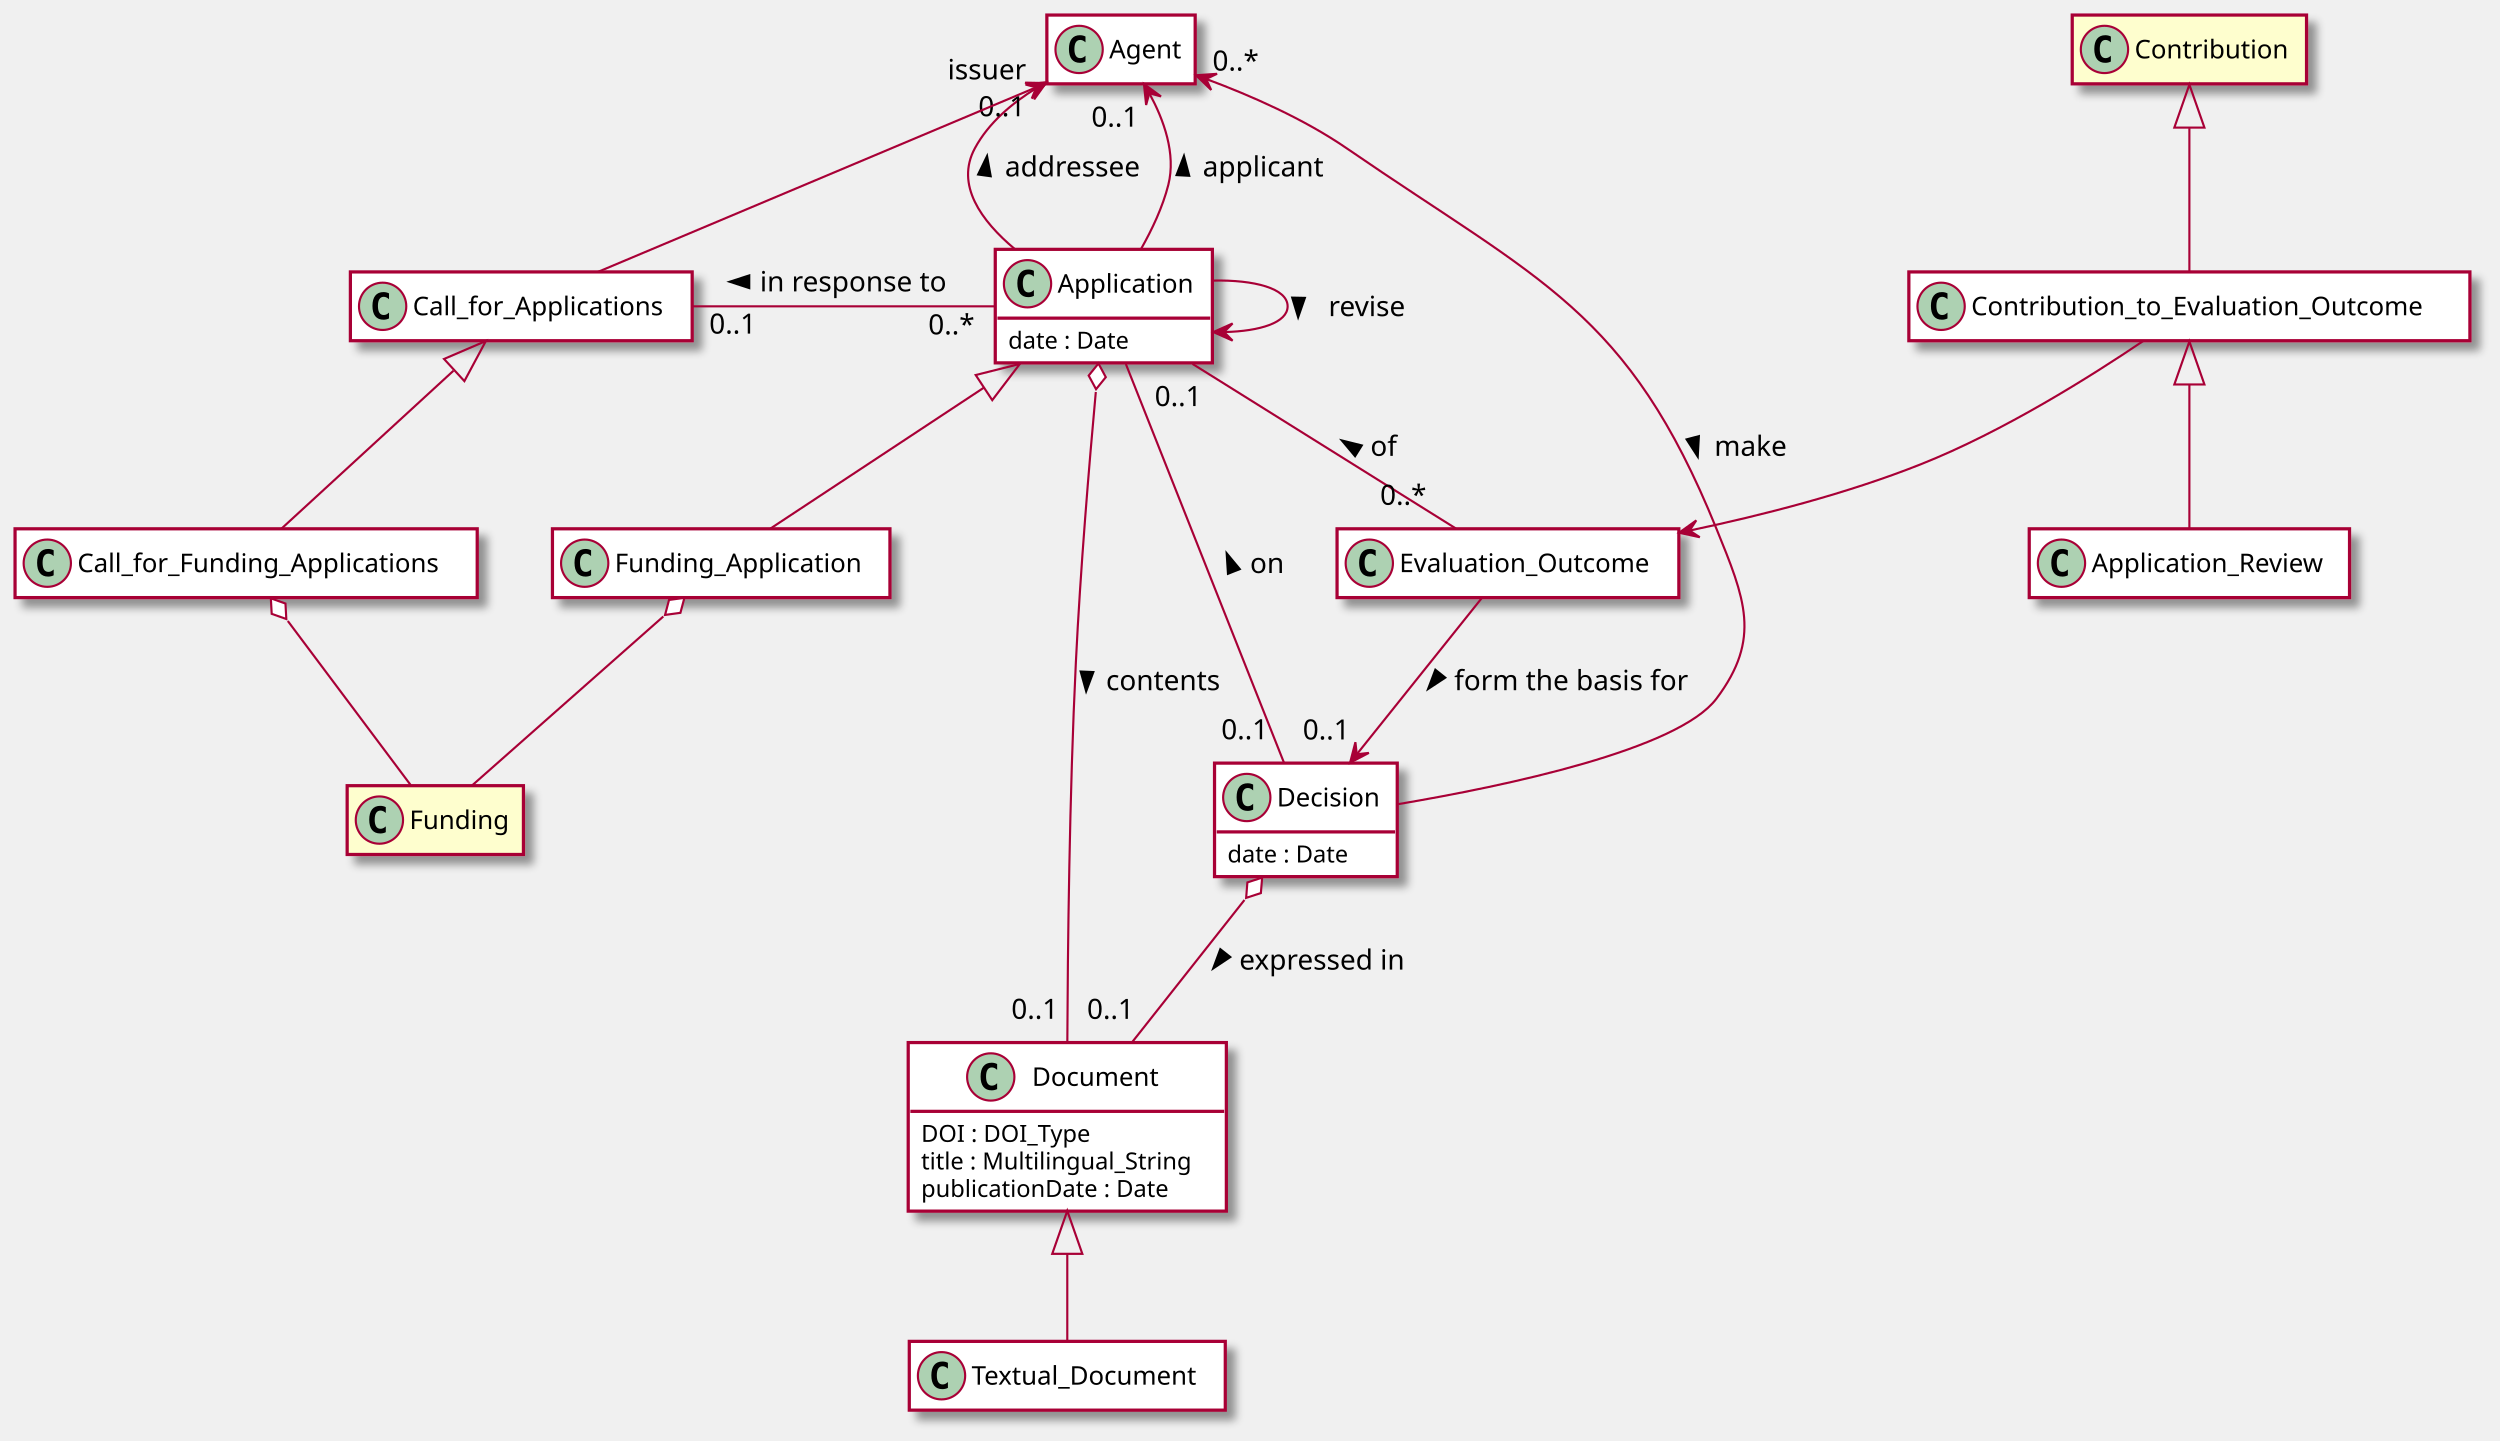
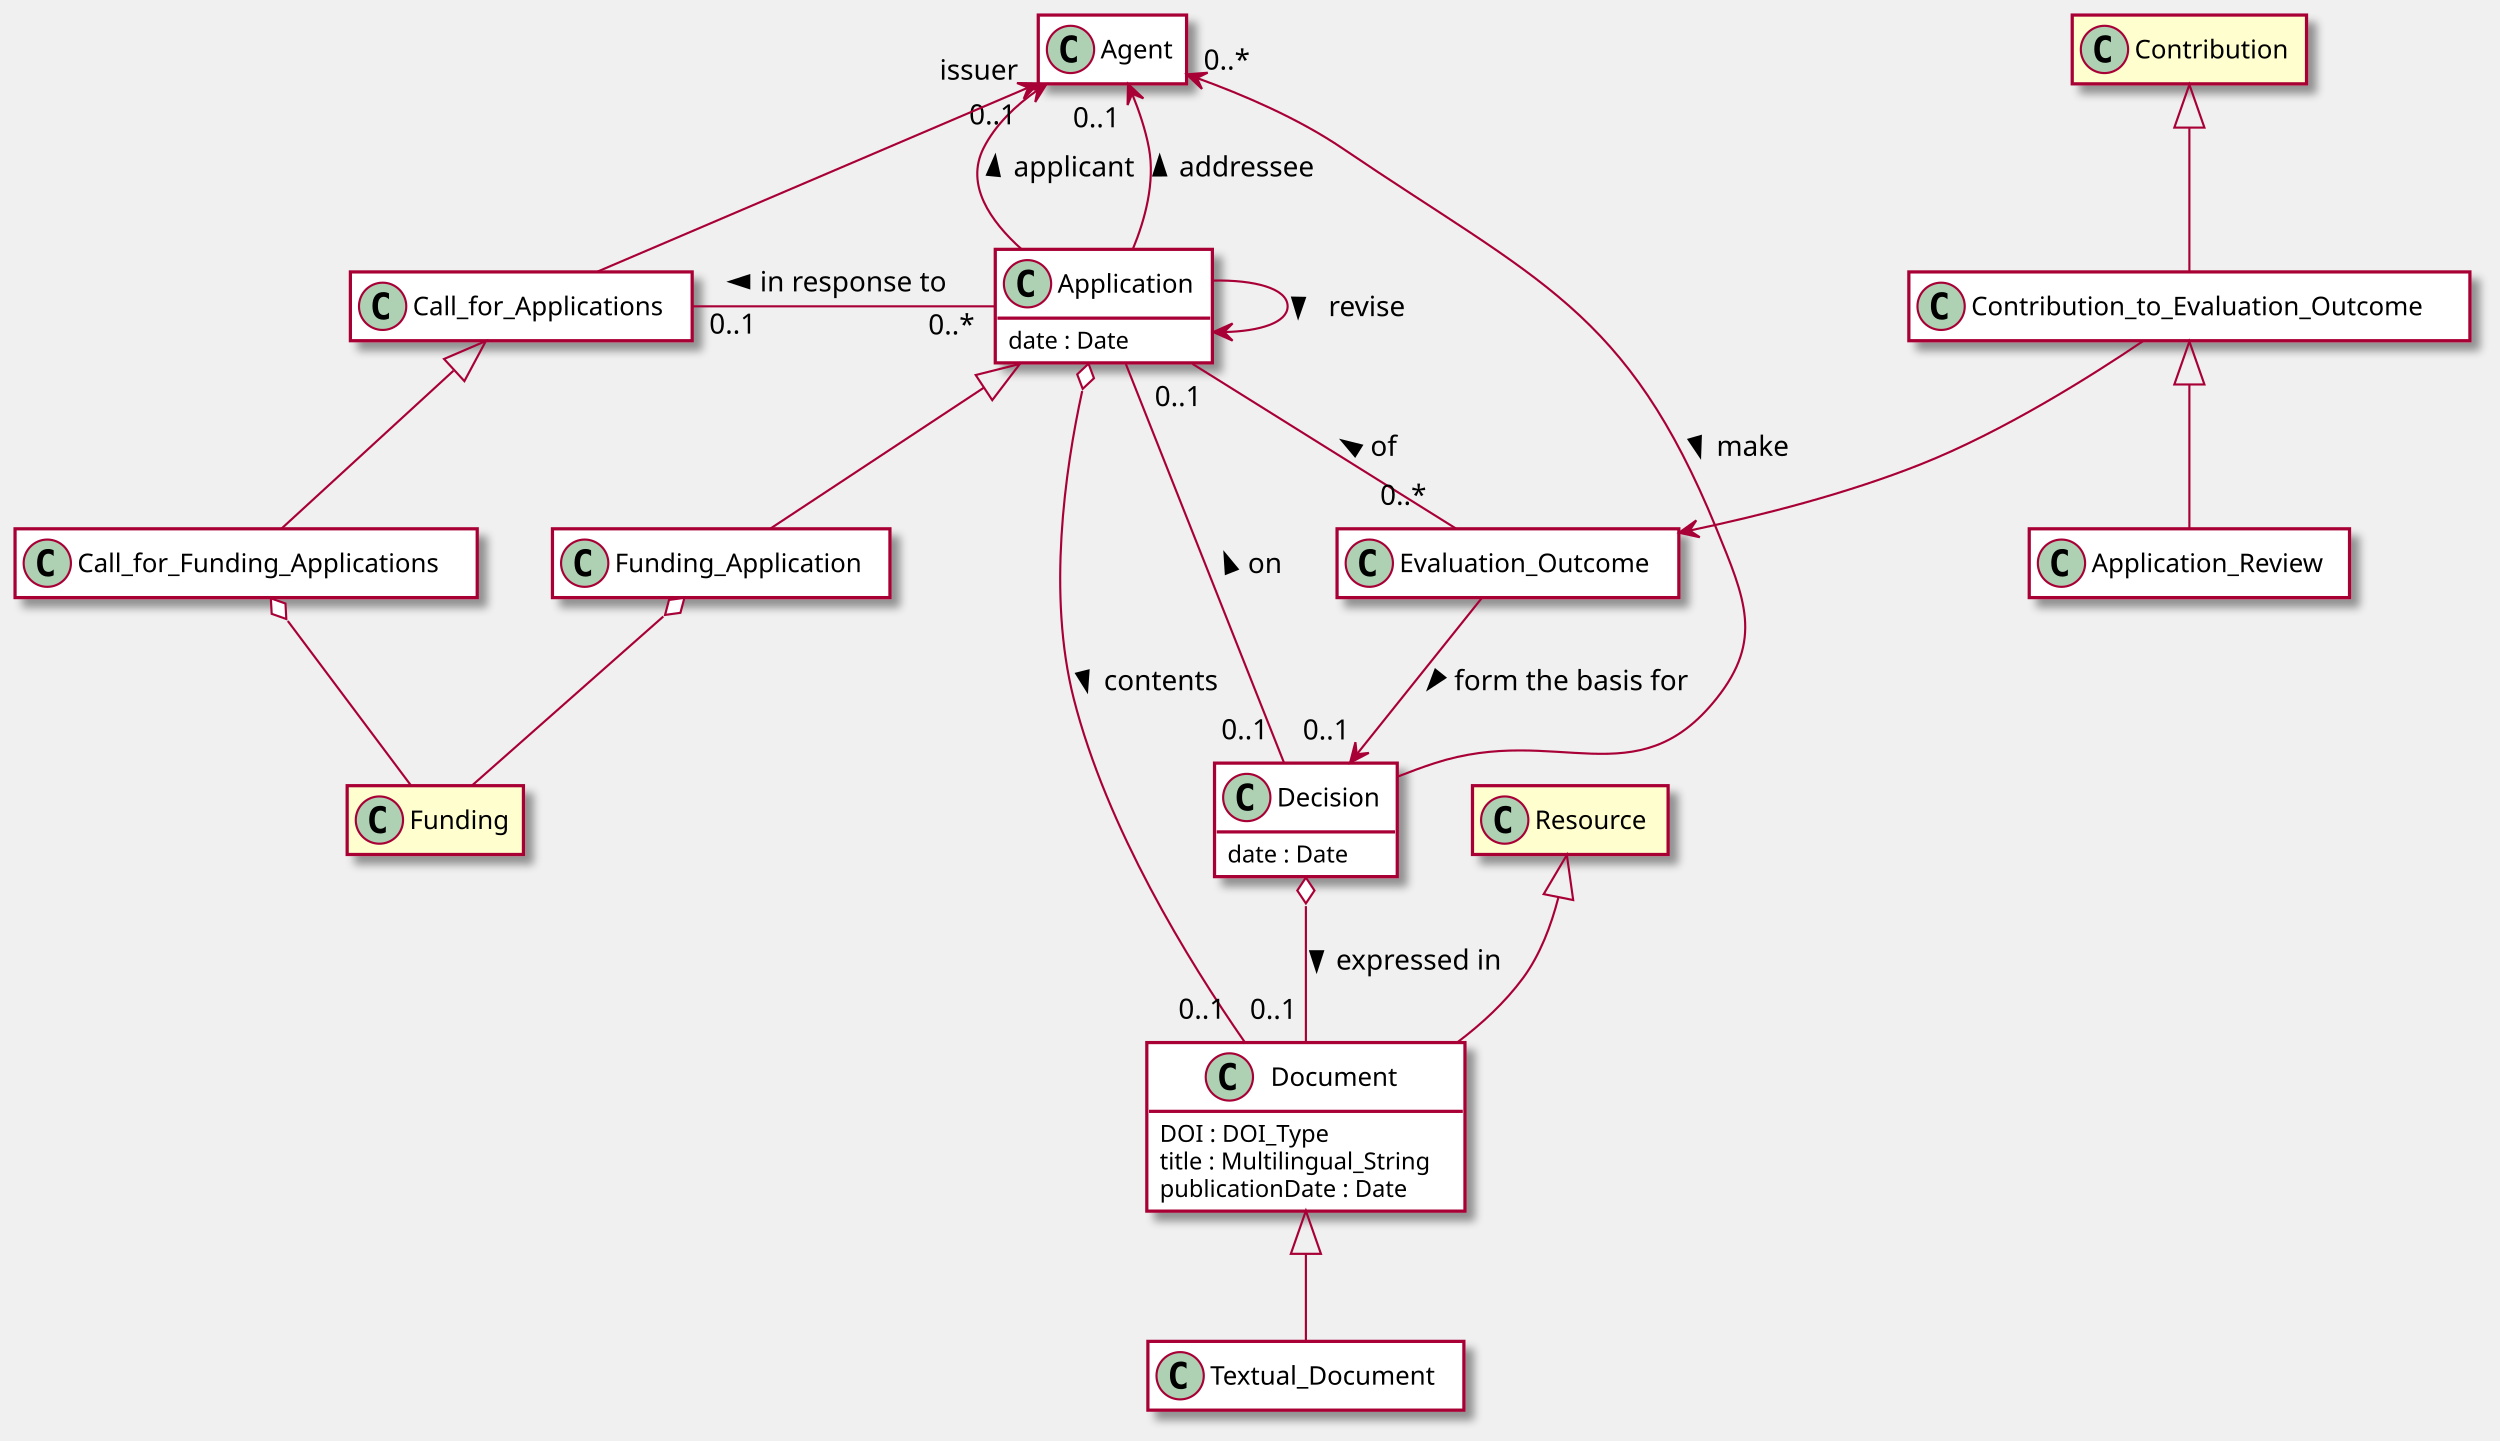
<svg xmlns="http://www.w3.org/2000/svg" contentScriptType="application/ecmascript" contentStyleType="text/css" height="670px" preserveAspectRatio="none" style="width:1163px;height:670px;background:#FFFFFF;" version="1.1" viewBox="0 0 1163 670" width="1163px" zoomAndPan="magnify">
  <defs>
-     <filter height="300%" id="f15z7m95je5qcf" width="300%" x="-1" y="-1">
+     <filter height="300%" id="f1dj9zrzoua6jc" width="300%" x="-1" y="-1">
      <feGaussianBlur result="blurOut" stdDeviation="2.0" />
      <feColorMatrix in="blurOut" result="blurOut2" type="matrix" values="0 0 0 0 0 0 0 0 0 0 0 0 0 0 0 0 0 0 .4 0" />
      <feOffset dx="4.0" dy="4.0" in="blurOut2" result="blurOut3" />
      <feBlend in="SourceGraphic" in2="blurOut3" mode="normal" />
    </filter>
  </defs>
  <g>
-     <rect codeLine="140" fill="#FFFFFF" filter="url(#f15z7m95je5qcf)" height="52.805" id="Application" style="stroke:#A80036;stroke-width:1.5;" width="101" x="463" y="116" />
+     <rect codeLine="140" fill="#FFFFFF" filter="url(#f1dj9zrzoua6jc)" height="52.805" id="Application" style="stroke:#A80036;stroke-width:1.5;" width="101" x="463" y="116" />
    <ellipse cx="478" cy="132" fill="#ADD1B2" rx="11" ry="11" style="stroke:#A80036;stroke-width:1.0;" />
    <path d="M480.969,137.641 Q480.391,137.938 479.75,138.078 Q479.109,138.234 478.406,138.234 Q475.906,138.234 474.578,136.594 Q473.266,134.938 473.266,131.812 Q473.266,128.688 474.578,127.031 Q475.906,125.375 478.406,125.375 Q479.109,125.375 479.75,125.531 Q480.406,125.688 480.969,125.984 L480.969,128.703 Q480.344,128.125 479.75,127.859 Q479.156,127.578 478.531,127.578 Q477.188,127.578 476.5,128.656 Q475.812,129.719 475.812,131.812 Q475.812,133.906 476.5,134.984 Q477.188,136.047 478.531,136.047 Q479.156,136.047 479.75,135.781 Q480.344,135.5 480.969,134.922 L480.969,137.641 Z " fill="#000000" />
    <text fill="#000000" font-family="sans-serif" font-size="12" lengthAdjust="spacing" textLength="69" x="492" y="136.154">Application</text>
    <line style="stroke:#A80036;stroke-width:1.5;" x1="464" x2="563" y1="148" y2="148" />
    <text fill="#000000" font-family="sans-serif" font-size="11" lengthAdjust="spacing" textLength="63" x="469" y="162.21">date : Date</text>
-     <rect codeLine="144" fill="#FFFFFF" filter="url(#f15z7m95je5qcf)" height="52.805" id="Decision" style="stroke:#A80036;stroke-width:1.5;" width="85" x="565" y="355" />
+     <rect codeLine="144" fill="#FFFFFF" filter="url(#f1dj9zrzoua6jc)" height="52.805" id="Decision" style="stroke:#A80036;stroke-width:1.5;" width="85" x="565" y="355" />
    <ellipse cx="580" cy="371" fill="#ADD1B2" rx="11" ry="11" style="stroke:#A80036;stroke-width:1.0;" />
    <path d="M582.969,376.641 Q582.391,376.938 581.75,377.078 Q581.109,377.234 580.406,377.234 Q577.906,377.234 576.578,375.594 Q575.266,373.938 575.266,370.812 Q575.266,367.688 576.578,366.031 Q577.906,364.375 580.406,364.375 Q581.109,364.375 581.75,364.531 Q582.406,364.688 582.969,364.984 L582.969,367.703 Q582.344,367.125 581.75,366.859 Q581.156,366.578 580.531,366.578 Q579.188,366.578 578.5,367.656 Q577.812,368.719 577.812,370.812 Q577.812,372.906 578.5,373.984 Q579.188,375.047 580.531,375.047 Q581.156,375.047 581.75,374.781 Q582.344,374.5 582.969,373.922 L582.969,376.641 Z " fill="#000000" />
    <text fill="#000000" font-family="sans-serif" font-size="12" lengthAdjust="spacing" textLength="53" x="594" y="375.154">Decision</text>
    <line style="stroke:#A80036;stroke-width:1.5;" x1="566" x2="649" y1="387" y2="387" />
    <text fill="#000000" font-family="sans-serif" font-size="11" lengthAdjust="spacing" textLength="63" x="571" y="401.21">date : Date</text>
-     <rect codeLine="148" fill="#FFFFFF" filter="url(#f15z7m95je5qcf)" height="32" id="Funding_Application" style="stroke:#A80036;stroke-width:1.5;" width="157" x="257" y="246" />
+     <rect codeLine="148" fill="#FFFFFF" filter="url(#f1dj9zrzoua6jc)" height="32" id="Funding_Application" style="stroke:#A80036;stroke-width:1.5;" width="157" x="257" y="246" />
    <ellipse cx="272" cy="262" fill="#ADD1B2" rx="11" ry="11" style="stroke:#A80036;stroke-width:1.0;" />
    <path d="M274.969,267.641 Q274.391,267.938 273.75,268.078 Q273.109,268.234 272.406,268.234 Q269.906,268.234 268.578,266.594 Q267.266,264.938 267.266,261.812 Q267.266,258.688 268.578,257.031 Q269.906,255.375 272.406,255.375 Q273.109,255.375 273.75,255.531 Q274.406,255.688 274.969,255.984 L274.969,258.703 Q274.344,258.125 273.75,257.859 Q273.156,257.578 272.531,257.578 Q271.188,257.578 270.5,258.656 Q269.812,259.719 269.812,261.812 Q269.812,263.906 270.5,264.984 Q271.188,266.047 272.531,266.047 Q273.156,266.047 273.75,265.781 Q274.344,265.5 274.969,264.922 L274.969,267.641 Z " fill="#000000" />
    <text fill="#000000" font-family="sans-serif" font-size="12" lengthAdjust="spacing" textLength="125" x="286" y="266.154">Funding_Application</text>
-     <rect codeLine="151" fill="#FFFFFF" filter="url(#f15z7m95je5qcf)" height="32" id="Call_for_Applications" style="stroke:#A80036;stroke-width:1.5;" width="159" x="163" y="126.5" />
+     <rect codeLine="151" fill="#FFFFFF" filter="url(#f1dj9zrzoua6jc)" height="32" id="Call_for_Applications" style="stroke:#A80036;stroke-width:1.5;" width="159" x="163" y="126.5" />
    <ellipse cx="178" cy="142.5" fill="#ADD1B2" rx="11" ry="11" style="stroke:#A80036;stroke-width:1.0;" />
    <path d="M180.969,148.141 Q180.391,148.438 179.75,148.578 Q179.109,148.734 178.406,148.734 Q175.906,148.734 174.578,147.094 Q173.266,145.438 173.266,142.312 Q173.266,139.188 174.578,137.531 Q175.906,135.875 178.406,135.875 Q179.109,135.875 179.75,136.031 Q180.406,136.188 180.969,136.484 L180.969,139.203 Q180.344,138.625 179.75,138.359 Q179.156,138.078 178.531,138.078 Q177.188,138.078 176.5,139.156 Q175.812,140.219 175.812,142.312 Q175.812,144.406 176.5,145.484 Q177.188,146.547 178.531,146.547 Q179.156,146.547 179.75,146.281 Q180.344,146 180.969,145.422 L180.969,148.141 Z " fill="#000000" />
    <text fill="#000000" font-family="sans-serif" font-size="12" lengthAdjust="spacing" textLength="127" x="192" y="146.654">Call_for_Applications</text>
-     <rect codeLine="155" fill="#FFFFFF" filter="url(#f15z7m95je5qcf)" height="32" id="Call_for_Funding_Applications" style="stroke:#A80036;stroke-width:1.5;" width="215" x="7" y="246" />
+     <rect codeLine="155" fill="#FFFFFF" filter="url(#f1dj9zrzoua6jc)" height="32" id="Call_for_Funding_Applications" style="stroke:#A80036;stroke-width:1.5;" width="215" x="7" y="246" />
    <ellipse cx="22" cy="262" fill="#ADD1B2" rx="11" ry="11" style="stroke:#A80036;stroke-width:1.0;" />
    <path d="M24.969,267.641 Q24.391,267.938 23.75,268.078 Q23.109,268.234 22.406,268.234 Q19.906,268.234 18.578,266.594 Q17.266,264.938 17.266,261.812 Q17.266,258.688 18.578,257.031 Q19.906,255.375 22.406,255.375 Q23.109,255.375 23.75,255.531 Q24.406,255.688 24.969,255.984 L24.969,258.703 Q24.344,258.125 23.75,257.859 Q23.156,257.578 22.531,257.578 Q21.188,257.578 20.5,258.656 Q19.812,259.719 19.812,261.812 Q19.812,263.906 20.5,264.984 Q21.188,266.047 22.531,266.047 Q23.156,266.047 23.75,265.781 Q24.344,265.5 24.969,264.922 L24.969,267.641 Z " fill="#000000" />
    <text fill="#000000" font-family="sans-serif" font-size="12" lengthAdjust="spacing" textLength="183" x="36" y="266.154">Call_for_Funding_Applications</text>
-     <rect codeLine="158" fill="#FFFFFF" filter="url(#f15z7m95je5qcf)" height="32" id="Evaluation_Outcome" style="stroke:#A80036;stroke-width:1.5;" width="159" x="622" y="246" />
+     <rect codeLine="158" fill="#FFFFFF" filter="url(#f1dj9zrzoua6jc)" height="32" id="Evaluation_Outcome" style="stroke:#A80036;stroke-width:1.5;" width="159" x="622" y="246" />
    <ellipse cx="637" cy="262" fill="#ADD1B2" rx="11" ry="11" style="stroke:#A80036;stroke-width:1.0;" />
    <path d="M639.969,267.641 Q639.391,267.938 638.75,268.078 Q638.109,268.234 637.406,268.234 Q634.906,268.234 633.578,266.594 Q632.266,264.938 632.266,261.812 Q632.266,258.688 633.578,257.031 Q634.906,255.375 637.406,255.375 Q638.109,255.375 638.75,255.531 Q639.406,255.688 639.969,255.984 L639.969,258.703 Q639.344,258.125 638.75,257.859 Q638.156,257.578 637.531,257.578 Q636.188,257.578 635.5,258.656 Q634.812,259.719 634.812,261.812 Q634.812,263.906 635.5,264.984 Q636.188,266.047 637.531,266.047 Q638.156,266.047 638.75,265.781 Q639.344,265.5 639.969,264.922 L639.969,267.641 Z " fill="#000000" />
    <text fill="#000000" font-family="sans-serif" font-size="12" lengthAdjust="spacing" textLength="127" x="651" y="266.154">Evaluation_Outcome</text>
-     <rect codeLine="161" fill="#FFFFFF" filter="url(#f15z7m95je5qcf)" height="32" id="Contribution_to_Evaluation_Outcome" style="stroke:#A80036;stroke-width:1.5;" width="261" x="888" y="126.5" />
+     <rect codeLine="161" fill="#FFFFFF" filter="url(#f1dj9zrzoua6jc)" height="32" id="Contribution_to_Evaluation_Outcome" style="stroke:#A80036;stroke-width:1.5;" width="261" x="888" y="126.5" />
    <ellipse cx="903" cy="142.5" fill="#ADD1B2" rx="11" ry="11" style="stroke:#A80036;stroke-width:1.0;" />
    <path d="M905.969,148.141 Q905.391,148.438 904.75,148.578 Q904.109,148.734 903.406,148.734 Q900.906,148.734 899.578,147.094 Q898.266,145.438 898.266,142.312 Q898.266,139.188 899.578,137.531 Q900.906,135.875 903.406,135.875 Q904.109,135.875 904.75,136.031 Q905.406,136.188 905.969,136.484 L905.969,139.203 Q905.344,138.625 904.75,138.359 Q904.156,138.078 903.531,138.078 Q902.188,138.078 901.5,139.156 Q900.812,140.219 900.812,142.312 Q900.812,144.406 901.5,145.484 Q902.188,146.547 903.531,146.547 Q904.156,146.547 904.75,146.281 Q905.344,146 905.969,145.422 L905.969,148.141 Z " fill="#000000" />
    <text fill="#000000" font-family="sans-serif" font-size="12" lengthAdjust="spacing" textLength="229" x="917" y="146.654">Contribution_to_Evaluation_Outcome</text>
-     <rect codeLine="164" fill="#FFFFFF" filter="url(#f15z7m95je5qcf)" height="32" id="Application_Review" style="stroke:#A80036;stroke-width:1.5;" width="149" x="944" y="246" />
+     <rect codeLine="164" fill="#FFFFFF" filter="url(#f1dj9zrzoua6jc)" height="32" id="Application_Review" style="stroke:#A80036;stroke-width:1.5;" width="149" x="944" y="246" />
    <ellipse cx="959" cy="262" fill="#ADD1B2" rx="11" ry="11" style="stroke:#A80036;stroke-width:1.0;" />
    <path d="M961.969,267.641 Q961.391,267.938 960.75,268.078 Q960.109,268.234 959.406,268.234 Q956.906,268.234 955.578,266.594 Q954.266,264.938 954.266,261.812 Q954.266,258.688 955.578,257.031 Q956.906,255.375 959.406,255.375 Q960.109,255.375 960.75,255.531 Q961.406,255.688 961.969,255.984 L961.969,258.703 Q961.344,258.125 960.75,257.859 Q960.156,257.578 959.531,257.578 Q958.188,257.578 957.5,258.656 Q956.812,259.719 956.812,261.812 Q956.812,263.906 957.5,264.984 Q958.188,266.047 959.531,266.047 Q960.156,266.047 960.75,265.781 Q961.344,265.5 961.969,264.922 L961.969,267.641 Z " fill="#000000" />
    <text fill="#000000" font-family="sans-serif" font-size="12" lengthAdjust="spacing" textLength="117" x="973" y="266.154">Application_Review</text>
-     <rect codeLine="23" fill="#FFFFFF" filter="url(#f15z7m95je5qcf)" height="32" id="Agent" style="stroke:#A80036;stroke-width:1.5;" width="69" x="487" y="7" />
-     <ellipse cx="502" cy="23" fill="#ADD1B2" rx="11" ry="11" style="stroke:#A80036;stroke-width:1.0;" />
-     <path d="M504.969,28.641 Q504.391,28.938 503.75,29.078 Q503.109,29.234 502.406,29.234 Q499.906,29.234 498.578,27.594 Q497.266,25.938 497.266,22.812 Q497.266,19.688 498.578,18.031 Q499.906,16.375 502.406,16.375 Q503.109,16.375 503.75,16.531 Q504.406,16.688 504.969,16.984 L504.969,19.703 Q504.344,19.125 503.75,18.859 Q503.156,18.578 502.531,18.578 Q501.188,18.578 500.5,19.656 Q499.812,20.719 499.812,22.812 Q499.812,24.906 500.5,25.984 Q501.188,27.047 502.531,27.047 Q503.156,27.047 503.75,26.781 Q504.344,26.5 504.969,25.922 L504.969,28.641 Z " fill="#000000" />
-     <text fill="#000000" font-family="sans-serif" font-size="12" lengthAdjust="spacing" textLength="37" x="516" y="27.154">Agent</text>
-     <rect codeLine="8" fill="#FFFFFF" filter="url(#f15z7m95je5qcf)" height="78.414" id="Document" style="stroke:#A80036;stroke-width:1.5;" width="148" x="422.5" y="485" />
-     <ellipse cx="460.9" cy="501" fill="#ADD1B2" rx="11" ry="11" style="stroke:#A80036;stroke-width:1.0;" />
-     <path d="M463.869,506.641 Q463.291,506.938 462.65,507.078 Q462.009,507.234 461.306,507.234 Q458.806,507.234 457.478,505.594 Q456.166,503.938 456.166,500.812 Q456.166,497.688 457.478,496.031 Q458.806,494.375 461.306,494.375 Q462.009,494.375 462.65,494.531 Q463.306,494.688 463.869,494.984 L463.869,497.703 Q463.244,497.125 462.65,496.859 Q462.056,496.578 461.431,496.578 Q460.087,496.578 459.4,497.656 Q458.712,498.719 458.712,500.812 Q458.712,502.906 459.4,503.984 Q460.087,505.047 461.431,505.047 Q462.056,505.047 462.65,504.781 Q463.244,504.5 463.869,503.922 L463.869,506.641 Z " fill="#000000" />
-     <text fill="#000000" font-family="sans-serif" font-size="12" lengthAdjust="spacing" textLength="64" x="480.1" y="505.154">Document</text>
-     <line style="stroke:#A80036;stroke-width:1.5;" x1="423.5" x2="569.5" y1="517" y2="517" />
-     <text fill="#000000" font-family="sans-serif" font-size="11" lengthAdjust="spacing" textLength="85" x="428.5" y="531.21">DOI : DOI_Type</text>
-     <text fill="#000000" font-family="sans-serif" font-size="11" lengthAdjust="spacing" textLength="136" x="428.5" y="544.015">title : Multilingual_String</text>
-     <text fill="#000000" font-family="sans-serif" font-size="11" lengthAdjust="spacing" textLength="125" x="428.5" y="556.82">publicationDate : Date</text>
-     <rect fill="#FEFECE" filter="url(#f15z7m95je5qcf)" height="32" id="Funding" style="stroke:#A80036;stroke-width:1.5;" width="82" x="161.5" y="365.5" />
+     <rect codeLine="23" fill="#FFFFFF" filter="url(#f1dj9zrzoua6jc)" height="32" id="Agent" style="stroke:#A80036;stroke-width:1.5;" width="69" x="483" y="7" />
+     <ellipse cx="498" cy="23" fill="#ADD1B2" rx="11" ry="11" style="stroke:#A80036;stroke-width:1.0;" />
+     <path d="M500.969,28.641 Q500.391,28.938 499.75,29.078 Q499.109,29.234 498.406,29.234 Q495.906,29.234 494.578,27.594 Q493.266,25.938 493.266,22.812 Q493.266,19.688 494.578,18.031 Q495.906,16.375 498.406,16.375 Q499.109,16.375 499.75,16.531 Q500.406,16.688 500.969,16.984 L500.969,19.703 Q500.344,19.125 499.75,18.859 Q499.156,18.578 498.531,18.578 Q497.188,18.578 496.5,19.656 Q495.812,20.719 495.812,22.812 Q495.812,24.906 496.5,25.984 Q497.188,27.047 498.531,27.047 Q499.156,27.047 499.75,26.781 Q500.344,26.5 500.969,25.922 L500.969,28.641 Z " fill="#000000" />
+     <text fill="#000000" font-family="sans-serif" font-size="12" lengthAdjust="spacing" textLength="37" x="512" y="27.154">Agent</text>
+     <rect codeLine="8" fill="#FFFFFF" filter="url(#f1dj9zrzoua6jc)" height="78.414" id="Document" style="stroke:#A80036;stroke-width:1.5;" width="148" x="533.5" y="485" />
+     <ellipse cx="571.9" cy="501" fill="#ADD1B2" rx="11" ry="11" style="stroke:#A80036;stroke-width:1.0;" />
+     <path d="M574.869,506.641 Q574.291,506.938 573.65,507.078 Q573.009,507.234 572.306,507.234 Q569.806,507.234 568.478,505.594 Q567.166,503.938 567.166,500.812 Q567.166,497.688 568.478,496.031 Q569.806,494.375 572.306,494.375 Q573.009,494.375 573.65,494.531 Q574.306,494.688 574.869,494.984 L574.869,497.703 Q574.244,497.125 573.65,496.859 Q573.056,496.578 572.431,496.578 Q571.087,496.578 570.4,497.656 Q569.712,498.719 569.712,500.812 Q569.712,502.906 570.4,503.984 Q571.087,505.047 572.431,505.047 Q573.056,505.047 573.65,504.781 Q574.244,504.5 574.869,503.922 L574.869,506.641 Z " fill="#000000" />
+     <text fill="#000000" font-family="sans-serif" font-size="12" lengthAdjust="spacing" textLength="64" x="591.1" y="505.154">Document</text>
+     <line style="stroke:#A80036;stroke-width:1.5;" x1="534.5" x2="680.5" y1="517" y2="517" />
+     <text fill="#000000" font-family="sans-serif" font-size="11" lengthAdjust="spacing" textLength="85" x="539.5" y="531.21">DOI : DOI_Type</text>
+     <text fill="#000000" font-family="sans-serif" font-size="11" lengthAdjust="spacing" textLength="136" x="539.5" y="544.015">title : Multilingual_String</text>
+     <text fill="#000000" font-family="sans-serif" font-size="11" lengthAdjust="spacing" textLength="125" x="539.5" y="556.82">publicationDate : Date</text>
+     <rect fill="#FEFECE" filter="url(#f1dj9zrzoua6jc)" height="32" id="Funding" style="stroke:#A80036;stroke-width:1.5;" width="82" x="161.5" y="365.5" />
    <ellipse cx="176.5" cy="381.5" fill="#ADD1B2" rx="11" ry="11" style="stroke:#A80036;stroke-width:1.0;" />
    <path d="M179.469,387.141 Q178.891,387.438 178.25,387.578 Q177.609,387.734 176.906,387.734 Q174.406,387.734 173.078,386.094 Q171.766,384.438 171.766,381.312 Q171.766,378.188 173.078,376.531 Q174.406,374.875 176.906,374.875 Q177.609,374.875 178.25,375.031 Q178.906,375.188 179.469,375.484 L179.469,378.203 Q178.844,377.625 178.25,377.359 Q177.656,377.078 177.031,377.078 Q175.688,377.078 175,378.156 Q174.312,379.219 174.312,381.312 Q174.312,383.406 175,384.484 Q175.688,385.547 177.031,385.547 Q177.656,385.547 178.25,385.281 Q178.844,385 179.469,384.422 L179.469,387.141 Z " fill="#000000" />
    <text fill="#000000" font-family="sans-serif" font-size="12" lengthAdjust="spacing" textLength="50" x="190.5" y="385.654">Funding</text>
-     <rect fill="#FEFECE" filter="url(#f15z7m95je5qcf)" height="32" id="Contribution" style="stroke:#A80036;stroke-width:1.5;" width="109" x="964" y="7" />
+     <rect fill="#FEFECE" filter="url(#f1dj9zrzoua6jc)" height="32" id="Contribution" style="stroke:#A80036;stroke-width:1.5;" width="109" x="964" y="7" />
    <ellipse cx="979" cy="23" fill="#ADD1B2" rx="11" ry="11" style="stroke:#A80036;stroke-width:1.0;" />
    <path d="M981.969,28.641 Q981.391,28.938 980.75,29.078 Q980.109,29.234 979.406,29.234 Q976.906,29.234 975.578,27.594 Q974.266,25.938 974.266,22.812 Q974.266,19.688 975.578,18.031 Q976.906,16.375 979.406,16.375 Q980.109,16.375 980.75,16.531 Q981.406,16.688 981.969,16.984 L981.969,19.703 Q981.344,19.125 980.75,18.859 Q980.156,18.578 979.531,18.578 Q978.188,18.578 977.5,19.656 Q976.812,20.719 976.812,22.812 Q976.812,24.906 977.5,25.984 Q978.188,27.047 979.531,27.047 Q980.156,27.047 980.75,26.781 Q981.344,26.5 981.969,25.922 L981.969,28.641 Z " fill="#000000" />
    <text fill="#000000" font-family="sans-serif" font-size="12" lengthAdjust="spacing" textLength="77" x="993" y="27.154">Contribution</text>
-     <rect codeLine="13" fill="#FFFFFF" filter="url(#f15z7m95je5qcf)" height="32" id="Textual_Document" style="stroke:#A80036;stroke-width:1.5;" width="147" x="423" y="624" />
-     <ellipse cx="438" cy="640" fill="#ADD1B2" rx="11" ry="11" style="stroke:#A80036;stroke-width:1.0;" />
-     <path d="M440.969,645.641 Q440.391,645.938 439.75,646.078 Q439.109,646.234 438.406,646.234 Q435.906,646.234 434.578,644.594 Q433.266,642.938 433.266,639.812 Q433.266,636.688 434.578,635.031 Q435.906,633.375 438.406,633.375 Q439.109,633.375 439.75,633.531 Q440.406,633.688 440.969,633.984 L440.969,636.703 Q440.344,636.125 439.75,635.859 Q439.156,635.578 438.531,635.578 Q437.188,635.578 436.5,636.656 Q435.812,637.719 435.812,639.812 Q435.812,641.906 436.5,642.984 Q437.188,644.047 438.531,644.047 Q439.156,644.047 439.75,643.781 Q440.344,643.5 440.969,642.922 L440.969,645.641 Z " fill="#000000" />
-     <text fill="#000000" font-family="sans-serif" font-size="12" lengthAdjust="spacing" textLength="115" x="452" y="644.154">Textual_Document</text>
-     <path codeLine="170" d="M534.79,43.63 C541.35,55.68 547.16,71.53 543.5,86 C540.89,96.3 535.96,106.76 530.83,115.79 " fill="none" id="Agent-backto-Application" style="stroke:#A80036;stroke-width:1.0;" />
-     <polygon fill="#A80036" points="532.16,39.04,533.173,48.837,534.65,43.376,540.111,44.853,532.16,39.04" style="stroke:#A80036;stroke-width:1.0;" />
-     <polygon fill="#000000" points="550.774,72.574,547.344,81.444,553.213,81.766,550.774,72.574" style="stroke:#000000;stroke-width:1.0;" />
-     <text fill="#000000" font-family="sans-serif" font-size="13" lengthAdjust="spacing" textLength="58" x="559.5" y="82.067">applicant</text>
-     <text fill="#000000" font-family="sans-serif" font-size="13" lengthAdjust="spacing" textLength="24" x="507.716" y="58.926">0..1</text>
-     <path codeLine="174" d="M482.32,40.88 C470.95,47.84 459.89,57.11 453.5,69 C444.37,85.98 456.41,102.71 472.04,115.82 " fill="none" id="Agent-backto-Application-1" style="stroke:#A80036;stroke-width:1.0;" />
-     <polygon fill="#A80036" points="486.85,38.23,477.063,39.33,482.536,40.758,481.108,46.232,486.85,38.23" style="stroke:#A80036;stroke-width:1.0;" />
-     <polygon fill="#000000" points="459.18,72.613,455.039,81.175,460.862,81.973,459.18,72.613" style="stroke:#000000;stroke-width:1.0;" />
-     <text fill="#000000" font-family="sans-serif" font-size="13" lengthAdjust="spacing" textLength="67" x="467.5" y="82.067">addressee</text>
-     <text fill="#000000" font-family="sans-serif" font-size="13" lengthAdjust="spacing" textLength="24" x="455.124" y="54.072">0..1</text>
-     <path codeLine="178" d="M481.92,40.67 C427.51,63.58 330.42,104.47 278.15,126.49 " fill="none" id="Agent-backto-Call_for_Applications" style="stroke:#A80036;stroke-width:1.0;" />
-     <polygon fill="#A80036" points="486.73,38.64,476.883,38.446,482.122,40.58,479.988,45.819,486.73,38.64" style="stroke:#A80036;stroke-width:1.0;" />
-     <text fill="#000000" font-family="sans-serif" font-size="13" lengthAdjust="spacing" textLength="38" x="440.832" y="36.912">issuer</text>
+     <rect codeLine="13" fill="#FFFFFF" filter="url(#f1dj9zrzoua6jc)" height="32" id="Textual_Document" style="stroke:#A80036;stroke-width:1.5;" width="147" x="534" y="624" />
+     <ellipse cx="549" cy="640" fill="#ADD1B2" rx="11" ry="11" style="stroke:#A80036;stroke-width:1.0;" />
+     <path d="M551.969,645.641 Q551.391,645.938 550.75,646.078 Q550.109,646.234 549.406,646.234 Q546.906,646.234 545.578,644.594 Q544.266,642.938 544.266,639.812 Q544.266,636.688 545.578,635.031 Q546.906,633.375 549.406,633.375 Q550.109,633.375 550.75,633.531 Q551.406,633.688 551.969,633.984 L551.969,636.703 Q551.344,636.125 550.75,635.859 Q550.156,635.578 549.531,635.578 Q548.188,635.578 547.5,636.656 Q546.812,637.719 546.812,639.812 Q546.812,641.906 547.5,642.984 Q548.188,644.047 549.531,644.047 Q550.156,644.047 550.75,643.781 Q551.344,643.5 551.969,642.922 L551.969,645.641 Z " fill="#000000" />
+     <text fill="#000000" font-family="sans-serif" font-size="12" lengthAdjust="spacing" textLength="115" x="563" y="644.154">Textual_Document</text>
+     <rect fill="#FEFECE" filter="url(#f1dj9zrzoua6jc)" height="32" id="Resource" style="stroke:#A80036;stroke-width:1.5;" width="91" x="685" y="365.5" />
+     <ellipse cx="700" cy="381.5" fill="#ADD1B2" rx="11" ry="11" style="stroke:#A80036;stroke-width:1.0;" />
+     <path d="M702.969,387.141 Q702.391,387.438 701.75,387.578 Q701.109,387.734 700.406,387.734 Q697.906,387.734 696.578,386.094 Q695.266,384.438 695.266,381.312 Q695.266,378.188 696.578,376.531 Q697.906,374.875 700.406,374.875 Q701.109,374.875 701.75,375.031 Q702.406,375.188 702.969,375.484 L702.969,378.203 Q702.344,377.625 701.75,377.359 Q701.156,377.078 700.531,377.078 Q699.188,377.078 698.5,378.156 Q697.812,379.219 697.812,381.312 Q697.812,383.406 698.5,384.484 Q699.188,385.547 700.531,385.547 Q701.156,385.547 701.75,385.281 Q702.344,385 702.969,384.422 L702.969,387.141 Z " fill="#000000" />
+     <text fill="#000000" font-family="sans-serif" font-size="12" lengthAdjust="spacing" textLength="59" x="714" y="385.654">Resource</text>
+     <path codeLine="170" d="M482.56,41.99 C472.62,48.98 463,57.99 457.5,69 C449.04,85.93 460.54,102.78 475.28,115.98 " fill="none" id="Agent-backto-Application" style="stroke:#A80036;stroke-width:1.0;" />
+     <polygon fill="#A80036" points="486.83,39.12,477.129,40.823,482.681,41.91,481.593,47.461,486.83,39.12" style="stroke:#A80036;stroke-width:1.0;" />
+     <polygon fill="#000000" points="462.99,72.59,459.179,81.304,465.029,81.88,462.99,72.59" style="stroke:#000000;stroke-width:1.0;" />
+     <text fill="#000000" font-family="sans-serif" font-size="13" lengthAdjust="spacing" textLength="58" x="471.5" y="82.067">applicant</text>
+     <text fill="#000000" font-family="sans-serif" font-size="13" lengthAdjust="spacing" textLength="24" x="450.829" y="57.849">0..1</text>
+     <path codeLine="174" d="M526.68,43.64 C529.82,51.37 532.93,60.43 534.5,69 C537.4,84.86 532.66,102.21 526.96,115.97 " fill="none" id="Agent-backto-Application-1" style="stroke:#A80036;stroke-width:1.0;" />
+     <polygon fill="#A80036" points="524.74,39.02,524.546,48.867,526.68,43.628,531.919,45.763,524.74,39.02" style="stroke:#A80036;stroke-width:1.0;" />
+     <polygon fill="#000000" points="539.481,72.566,536.577,81.623,542.455,81.6,539.481,72.566" style="stroke:#000000;stroke-width:1.0;" />
+     <text fill="#000000" font-family="sans-serif" font-size="13" lengthAdjust="spacing" textLength="67" x="548.5" y="82.067">addressee</text>
+     <text fill="#000000" font-family="sans-serif" font-size="13" lengthAdjust="spacing" textLength="24" x="499.104" y="59.195">0..1</text>
+     <path codeLine="178" d="M478.22,40.78 C424.66,63.67 329.51,104.32 278,126.33 " fill="none" id="Agent-backto-Call_for_Applications" style="stroke:#A80036;stroke-width:1.0;" />
+     <polygon fill="#A80036" points="482.95,38.76,473.102,38.629,478.354,40.73,476.253,45.982,482.95,38.76" style="stroke:#A80036;stroke-width:1.0;" />
+     <text fill="#000000" font-family="sans-serif" font-size="13" lengthAdjust="spacing" textLength="38" x="437.085" y="37.05">issuer</text>
    <path codeLine="182" d="M564.41,130.53 C583.38,130.13 599,134.12 599,142.5 C599,150.09 586.17,154.08 569.65,154.47 " fill="none" id="Application-to-Application" style="stroke:#A80036;stroke-width:1.0;" />
    <polygon fill="#A80036" points="564.41,154.47,573.41,158.47,569.41,154.47,573.41,150.47,564.41,154.47" style="stroke:#A80036;stroke-width:1.0;" />
    <polygon fill="#000000" points="603.895,147.565,607.024,138.584,601.147,138.46,603.895,147.565" style="stroke:#000000;stroke-width:1.0;" />
    <text fill="#000000" font-family="sans-serif" font-size="13" lengthAdjust="spacing" textLength="38" x="618" y="147.067">revise</text>
    <path codeLine="186" d="M554.76,169.29 C592.26,192.73 646.33,226.52 677.29,245.87 " fill="none" id="Application-Evaluation_Outcome" style="stroke:#A80036;stroke-width:1.0;" />
    <polygon fill="#000000" points="624.26,204.916,630.373,212.202,633.488,207.218,624.26,204.916" style="stroke:#000000;stroke-width:1.0;" />
    <text fill="#000000" font-family="sans-serif" font-size="13" lengthAdjust="spacing" textLength="12" x="637.5" y="212.067">of</text>
    <text fill="#000000" font-family="sans-serif" font-size="13" lengthAdjust="spacing" textLength="24" x="537.161" y="188.894">0..1</text>
    <text fill="#000000" font-family="sans-serif" font-size="13" lengthAdjust="spacing" textLength="23" x="642.015" y="234.837">0..*</text>
    <path codeLine="190" d="M322.34,142.5 C367.78,142.5 423.32,142.5 462.8,142.5 " fill="none" id="Call_for_Applications-Application" style="stroke:#A80036;stroke-width:1.0;" />
    <polygon fill="#000000" points="339.5,131.066,348.545,134.005,348.545,128.127,339.5,131.066" style="stroke:#000000;stroke-width:1.0;" />
    <text fill="#000000" font-family="sans-serif" font-size="13" lengthAdjust="spacing" textLength="91" x="353.5" y="135.567">in response to</text>
    <text fill="#000000" font-family="sans-serif" font-size="13" lengthAdjust="spacing" textLength="24" x="329.945" y="155.194">0..1</text>
    <text fill="#000000" font-family="sans-serif" font-size="13" lengthAdjust="spacing" textLength="23" x="431.831" y="155.549">0..*</text>
-     <path codeLine="194" d="M509.77,182.35 C506.72,215.65 502.6,264.94 500.5,308 C497.48,369.9 496.7,441.92 496.52,484.92 " fill="none" id="Application-backto-Document" style="stroke:#A80036;stroke-width:1.0;" />
-     <polygon fill="#FFFFFF" points="510.99,169.11,506.453,174.715,509.882,181.059,514.419,175.454,510.99,169.11" style="stroke:#A80036;stroke-width:1.0;" />
-     <polygon fill="#000000" points="505.281,321.562,508.613,312.654,502.741,312.397,505.281,321.562" style="stroke:#000000;stroke-width:1.0;" />
-     <text fill="#000000" font-family="sans-serif" font-size="13" lengthAdjust="spacing" textLength="56" x="514.5" y="321.067">contents</text>
-     <text fill="#000000" font-family="sans-serif" font-size="13" lengthAdjust="spacing" textLength="24" x="470.461" y="473.957">0..1</text>
+     <path codeLine="194" d="M503.44,181.91 C495.35,219.08 487.19,276.72 499.5,325 C514.83,385.14 552.58,446.71 579.11,484.88 " fill="none" id="Application-backto-Document" style="stroke:#A80036;stroke-width:1.0;" />
+     <polygon fill="#FFFFFF" points="506.37,169.2,501.122,174.145,503.668,180.892,508.916,175.947,506.37,169.2" style="stroke:#A80036;stroke-width:1.0;" />
+     <polygon fill="#000000" points="505.712,321.417,506.371,311.93,500.668,313.354,505.712,321.417" style="stroke:#000000;stroke-width:1.0;" />
+     <text fill="#000000" font-family="sans-serif" font-size="13" lengthAdjust="spacing" textLength="56" x="513.5" y="321.067">contents</text>
+     <text fill="#000000" font-family="sans-serif" font-size="13" lengthAdjust="spacing" textLength="24" x="548.168" y="473.91">0..1</text>
    <path codeLine="198" d="M523.74,169.31 C541.82,214.9 579.2,309.15 597.27,354.72 " fill="none" id="Application-Decision" style="stroke:#A80036;stroke-width:1.0;" />
-     <polygon fill="#000000" points="570.657,257.419,571.259,266.91,576.723,264.743,570.657,257.419" style="stroke:#000000;stroke-width:1.0;" />
-     <text fill="#000000" font-family="sans-serif" font-size="13" lengthAdjust="spacing" textLength="16" x="581.5" y="266.567">on</text>
+     <polygon fill="#000000" points="569.657,257.419,570.259,266.91,575.723,264.743,569.657,257.419" style="stroke:#000000;stroke-width:1.0;" />
+     <text fill="#000000" font-family="sans-serif" font-size="13" lengthAdjust="spacing" textLength="16" x="580.5" y="266.567">on</text>
    <text fill="#000000" font-family="sans-serif" font-size="13" lengthAdjust="spacing" textLength="24" x="568.129" y="343.898">0..1</text>
-     <path codeLine="202" d="M578.92,418.68 C562.87,439 542.85,464.33 526.57,484.94 " fill="none" id="Decision-backto-Document" style="stroke:#A80036;stroke-width:1.0;" />
-     <polygon fill="#FFFFFF" points="587.14,408.27,580.282,410.499,579.702,417.687,586.56,415.458,587.14,408.27" style="stroke:#A80036;stroke-width:1.0;" />
-     <polygon fill="#000000" points="564.4,450.49,572.314,445.214,567.702,441.57,564.4,450.49" style="stroke:#000000;stroke-width:1.0;" />
-     <text fill="#000000" font-family="sans-serif" font-size="13" lengthAdjust="spacing" textLength="81" x="576.5" y="451.067">expressed in</text>
-     <text fill="#000000" font-family="sans-serif" font-size="13" lengthAdjust="spacing" textLength="24" x="505.676" y="473.98">0..1</text>
+     <path codeLine="202" d="M607.5,421.52 C607.5,441.32 607.5,465.28 607.5,484.94 " fill="none" id="Decision-backto-Document" style="stroke:#A80036;stroke-width:1.0;" />
+     <polygon fill="#FFFFFF" points="607.5,408.27,603.5,414.27,607.5,420.27,611.5,414.27,607.5,408.27" style="stroke:#A80036;stroke-width:1.0;" />
+     <polygon fill="#000000" points="612.5,451.566,615.439,442.521,609.561,442.521,612.5,451.566" style="stroke:#000000;stroke-width:1.0;" />
+     <text fill="#000000" font-family="sans-serif" font-size="13" lengthAdjust="spacing" textLength="81" x="621.5" y="451.067">expressed in</text>
+     <text fill="#000000" font-family="sans-serif" font-size="13" lengthAdjust="spacing" textLength="24" x="581.438" y="473.98">0..1</text>
    <path codeLine="206" d="M457.71,180.33 C424.21,202.44 383.38,229.39 358.42,245.87 " fill="none" id="Application-backto-Funding_Application" style="stroke:#A80036;stroke-width:1.0;" />
    <polygon fill="none" points="453.89,174.46,474.44,169.29,461.6,186.15,453.89,174.46" style="stroke:#A80036;stroke-width:1.0;" />
    <path codeLine="210" d="M210.95,172.46 C185.61,195.72 151.04,227.46 130.91,245.94 " fill="none" id="Call_for_Applications-backto-Call_for_Funding_Applications" style="stroke:#A80036;stroke-width:1.0;" />
    <polygon fill="none" points="206.56,166.99,226.03,158.62,216.03,177.3,206.56,166.99" style="stroke:#A80036;stroke-width:1.0;" />
    <path codeLine="211" d="M133.89,288.89 C151.38,312.24 176.5,345.78 190.99,365.14 " fill="none" id="Call_for_Funding_Applications-backto-Funding" style="stroke:#A80036;stroke-width:1.0;" />
    <polygon fill="#FFFFFF" points="126,278.36,126.394,285.56,133.192,287.966,132.798,280.766,126,278.36" style="stroke:#A80036;stroke-width:1.0;" />
    <path codeLine="212" d="M308.56,286.8 C281.95,310.31 242.06,345.55 219.55,365.44 " fill="none" id="Funding_Application-backto-Funding" style="stroke:#A80036;stroke-width:1.0;" />
    <polygon fill="#FFFFFF" points="318.38,278.12,311.235,279.092,309.384,286.061,316.529,285.089,318.38,278.12" style="stroke:#A80036;stroke-width:1.0;" />
-     <path codeLine="216" d="M561.2,36.78 C581.7,44.39 606.53,55.27 626.5,69 C716.89,131.15 757.25,144.36 798.5,246 C811.7,278.53 819.58,296.92 798.5,325 C780.72,348.68 701.04,365.54 650.38,374.09 " fill="none" id="Agent-backto-Decision" style="stroke:#A80036;stroke-width:1.0;" />
-     <polygon fill="#A80036" points="556.36,35.01,563.444,41.852,561.057,36.723,566.186,34.336,556.36,35.01" style="stroke:#A80036;stroke-width:1.0;" />
-     <polygon fill="#000000" points="789.778,212.4,790.307,202.905,784.625,204.407,789.778,212.4" style="stroke:#000000;stroke-width:1.0;" />
-     <text fill="#000000" font-family="sans-serif" font-size="13" lengthAdjust="spacing" textLength="36" x="797.5" y="212.067">make</text>
-     <text fill="#000000" font-family="sans-serif" font-size="13" lengthAdjust="spacing" textLength="23" x="564.038" y="32.835">0..*</text>
+     <path codeLine="216" d="M556.98,36.36 C578.05,43.97 603.81,54.97 624.5,69 C715.79,130.92 756.72,143.9 798.5,246 C811.8,278.5 820.38,297.54 798.5,325 C761.28,371.71 724.32,336.58 667.5,355 C661.79,356.85 655.88,359.03 650.09,361.32 " fill="none" id="Agent-backto-Decision" style="stroke:#A80036;stroke-width:1.0;" />
+     <polygon fill="#A80036" points="552.01,34.59,559.156,41.367,556.723,36.261,561.829,33.827,552.01,34.59" style="stroke:#A80036;stroke-width:1.0;" />
+     <polygon fill="#000000" points="790.877,212.373,791.211,202.868,785.561,204.487,790.877,212.373" style="stroke:#000000;stroke-width:1.0;" />
+     <text fill="#000000" font-family="sans-serif" font-size="13" lengthAdjust="spacing" textLength="36" x="798.5" y="212.067">make</text>
+     <text fill="#000000" font-family="sans-serif" font-size="13" lengthAdjust="spacing" textLength="23" x="559.918" y="32.371">0..*</text>
    <path codeLine="220" d="M689.21,278.36 C674.53,296.71 649.65,327.81 631.19,350.88 " fill="none" id="Evaluation_Outcome-to-Decision" style="stroke:#A80036;stroke-width:1.0;" />
    <polygon fill="#A80036" points="628.06,354.8,636.794,350.248,631.173,350.887,630.533,345.267,628.06,354.8" style="stroke:#A80036;stroke-width:1.0;" />
    <polygon fill="#000000" points="664.376,320.471,672.322,315.244,667.732,311.572,664.376,320.471" style="stroke:#000000;stroke-width:1.0;" />
    <text fill="#000000" font-family="sans-serif" font-size="13" lengthAdjust="spacing" textLength="113" x="676.5" y="321.067">form the basis for</text>
    <text fill="#000000" font-family="sans-serif" font-size="13" lengthAdjust="spacing" textLength="24" x="606.039" y="343.996">0..1</text>
    <path codeLine="224" d="M1018.5,59.6 C1018.5,81.83 1018.5,109.33 1018.5,126.14 " fill="none" id="Contribution-backto-Contribution_to_Evaluation_Outcome" style="stroke:#A80036;stroke-width:1.0;" />
    <polygon fill="none" points="1011.5,59.36,1018.5,39.36,1025.5,59.36,1011.5,59.36" style="stroke:#A80036;stroke-width:1.0;" />
    <path codeLine="225" d="M1018.5,179.1 C1018.5,201.33 1018.5,228.83 1018.5,245.64 " fill="none" id="Contribution_to_Evaluation_Outcome-backto-Application_Review" style="stroke:#A80036;stroke-width:1.0;" />
    <polygon fill="none" points="1011.5,178.86,1018.5,158.86,1025.5,178.86,1011.5,178.86" style="stroke:#A80036;stroke-width:1.0;" />
    <path codeLine="229" d="M996.93,158.68 C972.78,175.02 931.97,200.73 893.5,216 C859.38,229.55 820.16,239.64 786.09,246.79 " fill="none" id="Contribution_to_Evaluation_Outcome-to-Evaluation_Outcome" style="stroke:#A80036;stroke-width:1.0;" />
    <polygon fill="#A80036" points="781.11,247.83,790.734,249.923,786.006,246.816,789.112,242.089,781.11,247.83" style="stroke:#A80036;stroke-width:1.0;" />
-     <path codeLine="354" d="M496.5,583.38 C496.5,598.35 496.5,613.19 496.5,623.77 " fill="none" id="Document-backto-Textual_Document" style="stroke:#A80036;stroke-width:1.0;" />
-     <polygon fill="none" points="489.5,583.28,496.5,563.28,503.5,583.28,489.5,583.28" style="stroke:#A80036;stroke-width:1.0;" />
+     <path codeLine="354" d="M724.9,417.74 C721.64,430.37 716.51,444.16 708.5,455 C700.15,466.31 689.32,476.33 677.86,484.97 " fill="none" id="Resource-backto-Document" style="stroke:#A80036;stroke-width:1.0;" />
+     <polygon fill="none" points="718.12,415.96,728.9,397.71,731.85,418.7,718.12,415.96" style="stroke:#A80036;stroke-width:1.0;" />
+     <path codeLine="355" d="M607.5,583.38 C607.5,598.35 607.5,613.19 607.5,623.77 " fill="none" id="Document-backto-Textual_Document" style="stroke:#A80036;stroke-width:1.0;" />
+     <polygon fill="none" points="600.5,583.28,607.5,563.28,614.5,583.28,600.5,583.28" style="stroke:#A80036;stroke-width:1.0;" />
  </g>
</svg>
